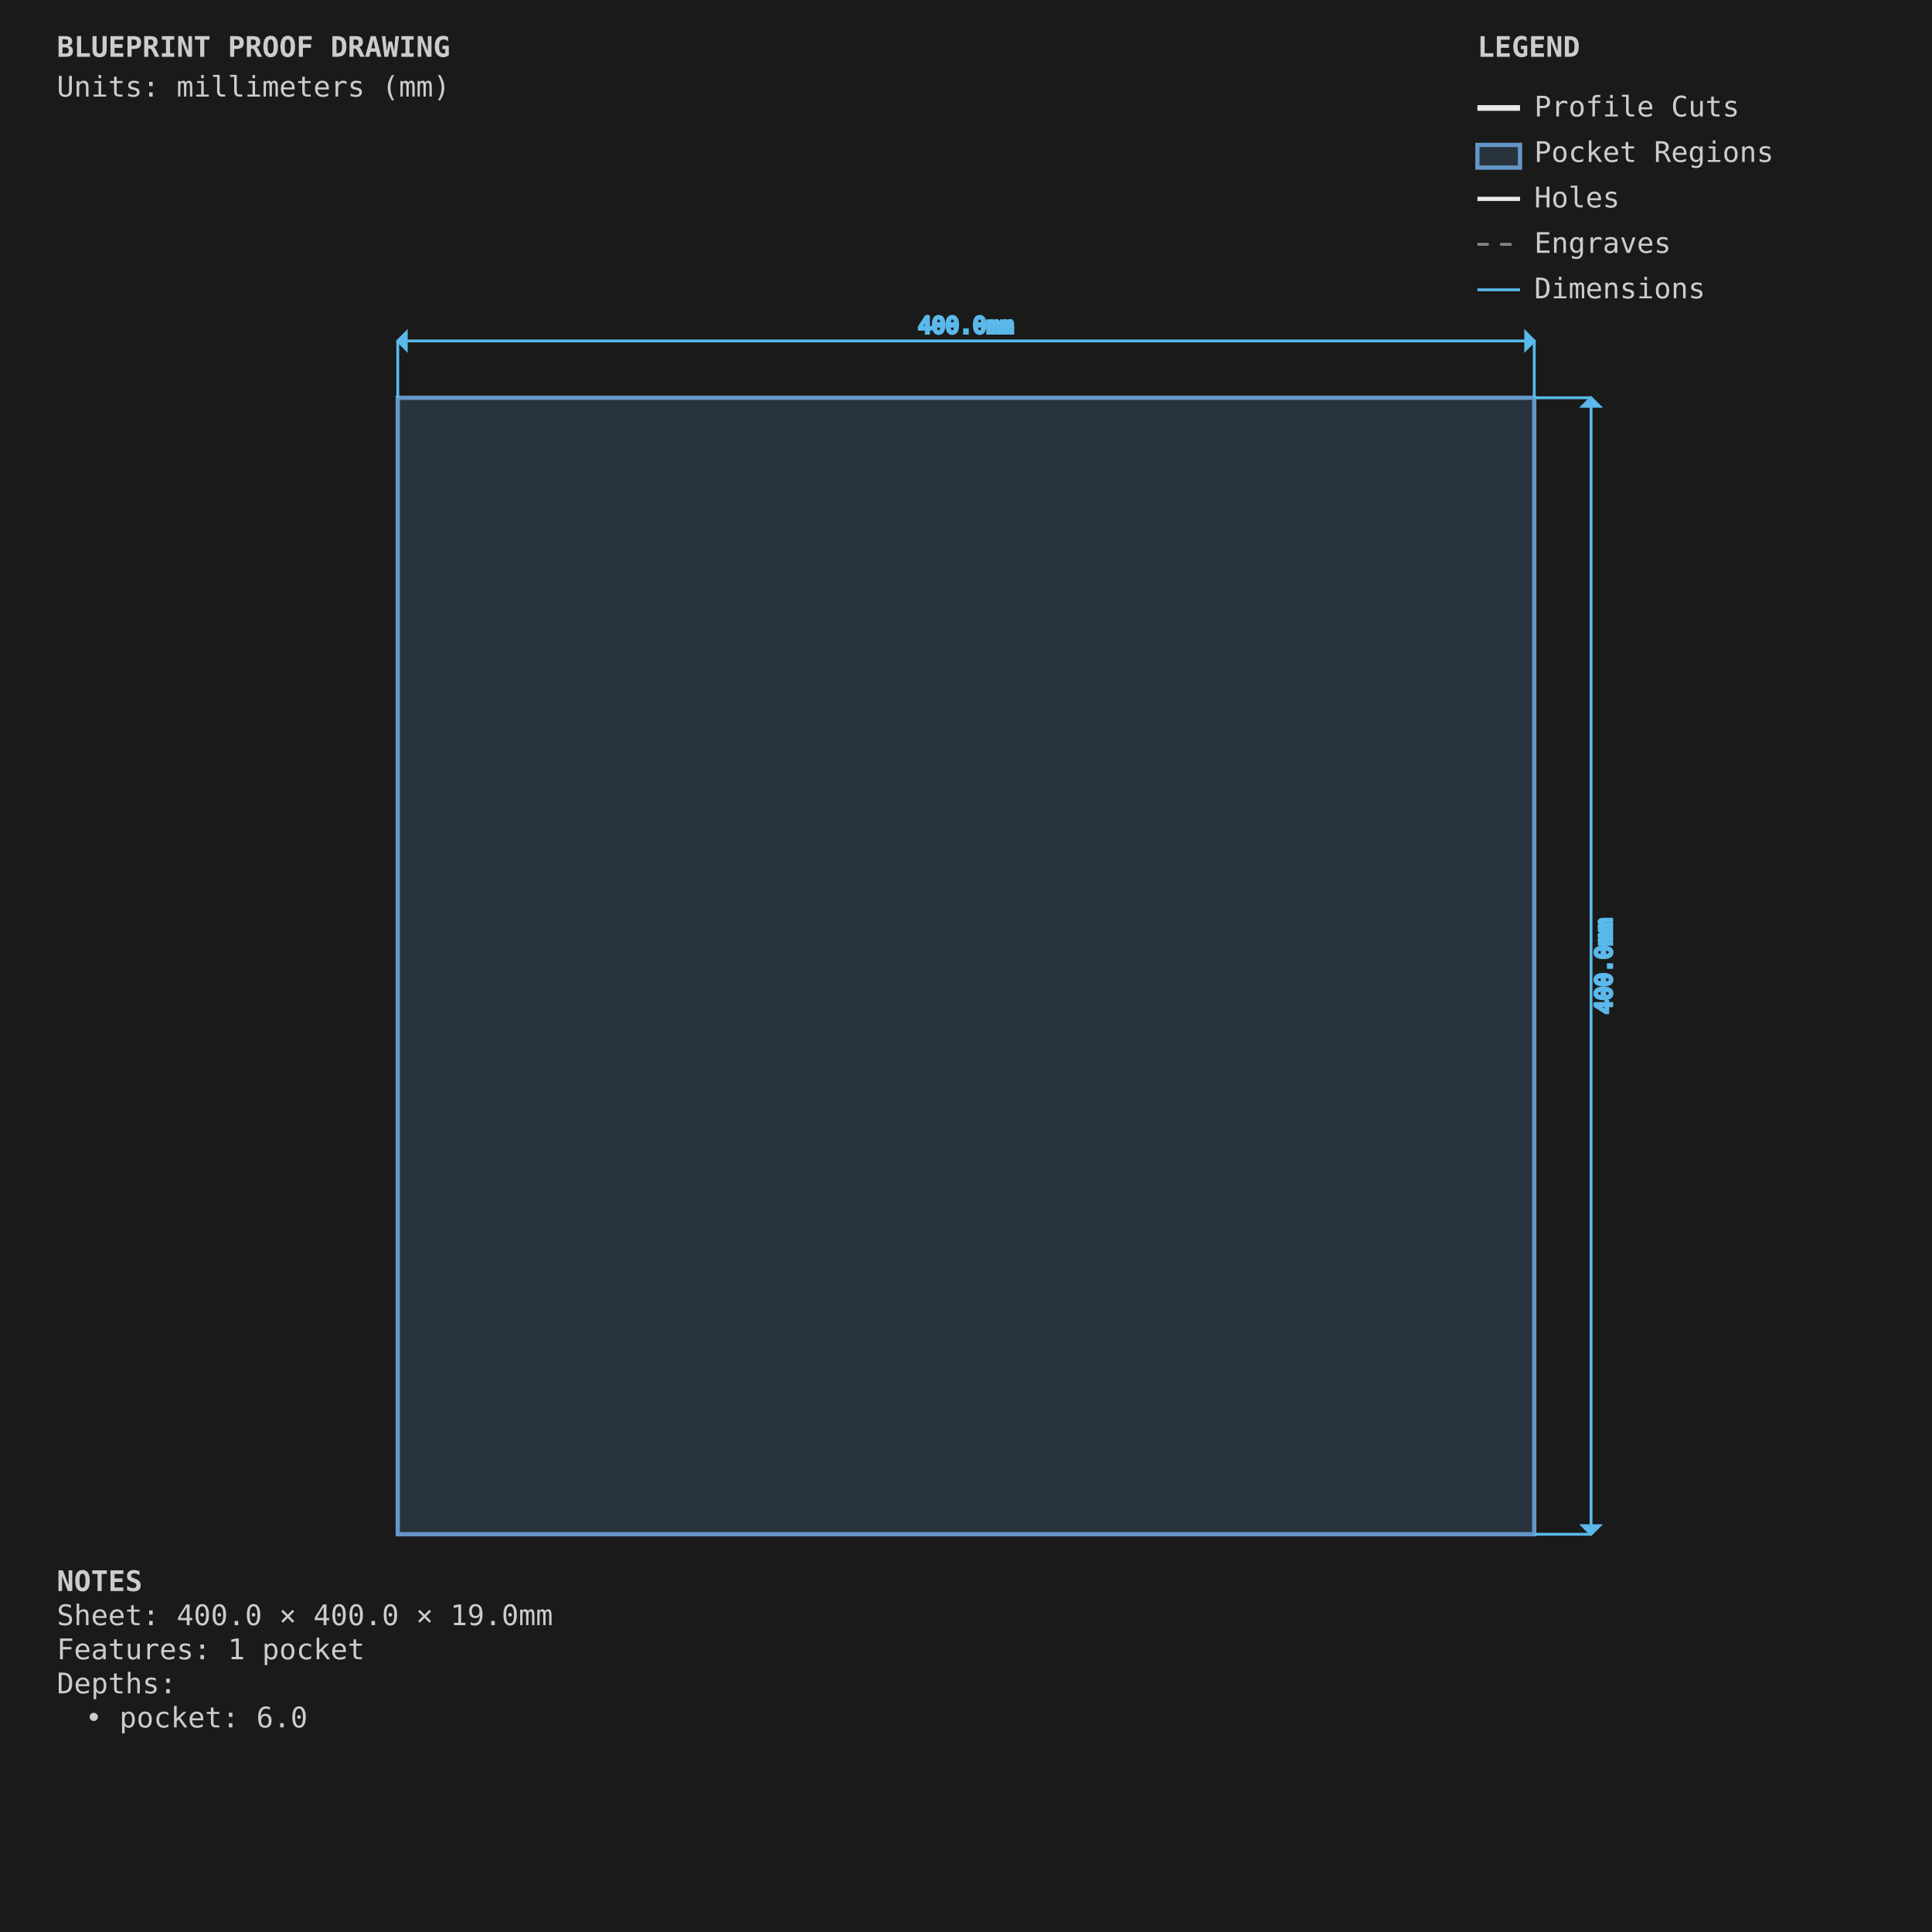
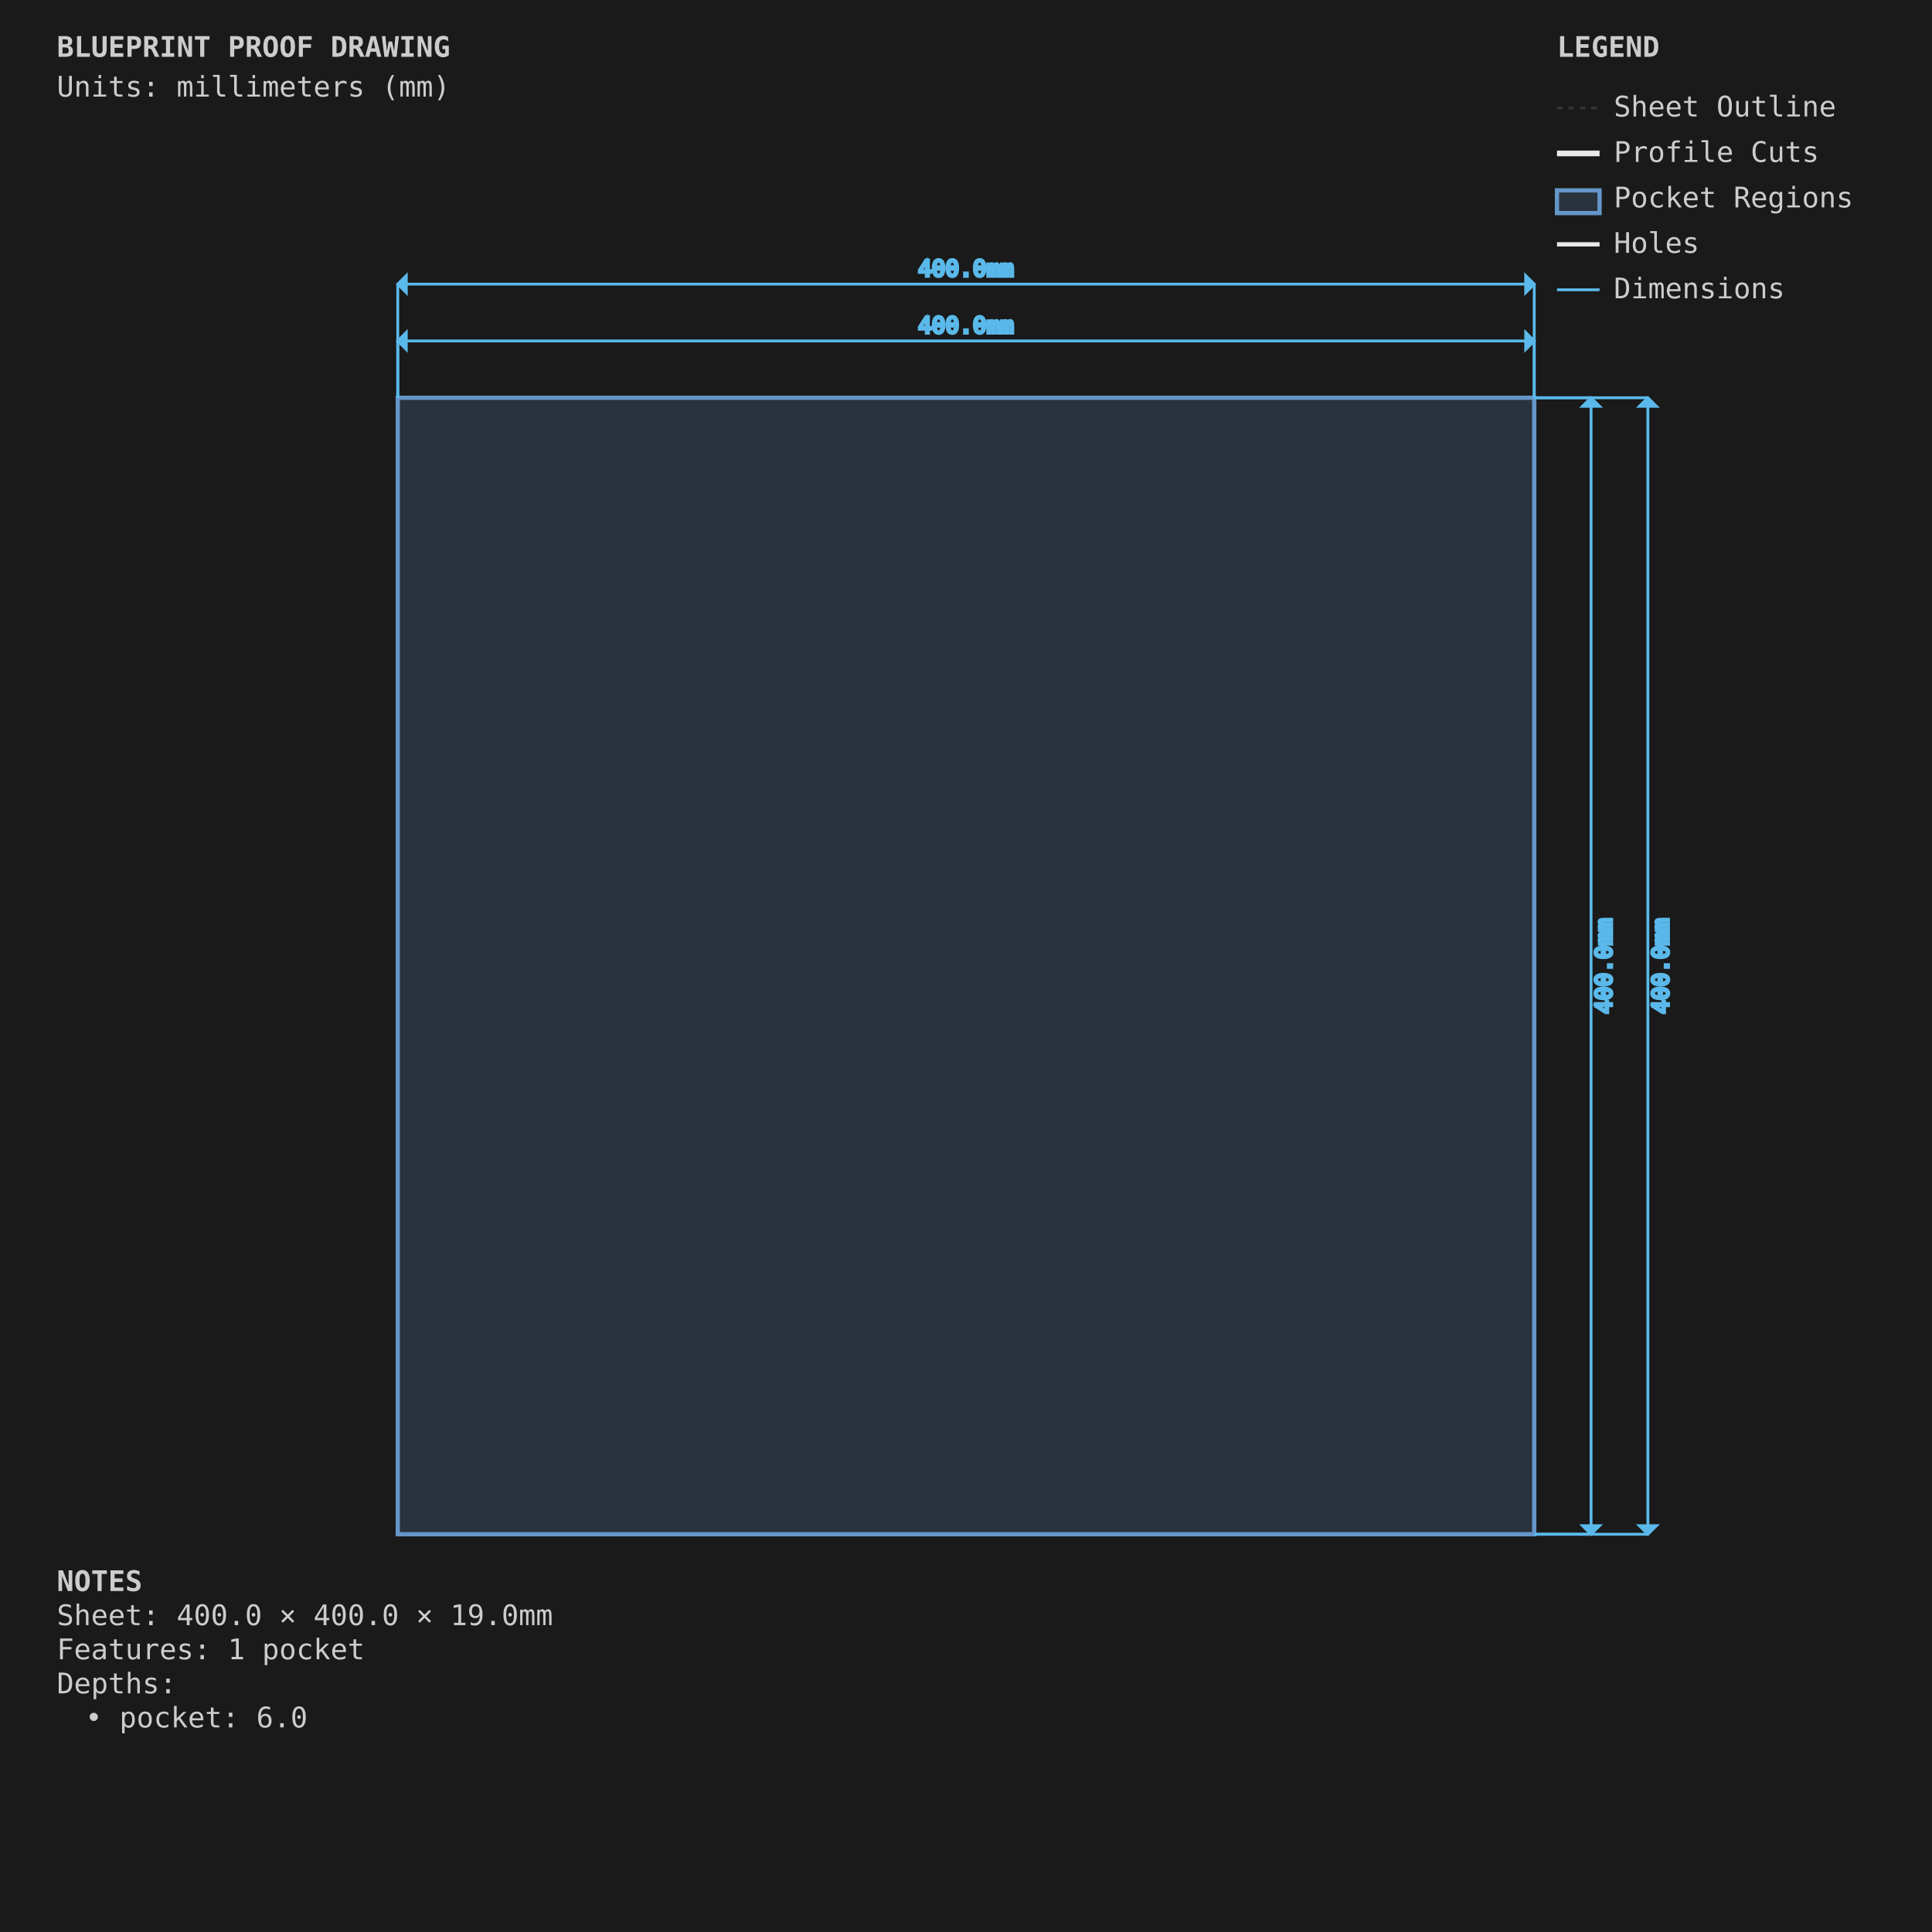
<svg xmlns="http://www.w3.org/2000/svg" viewBox="0 0 680.0 680.0" width="680.0mm" height="680.0mm">
  <style>
        .sheet-outline { stroke: #333333; stroke-width: 1; fill: none; stroke-dasharray: 2,2; }
        .profile-cuts { stroke: #e8e8e8; stroke-width: 2; fill: none; }
        .pocket-regions { stroke: #6496c8; stroke-width: 1.5; fill: #6496c8; fill-opacity: 0.2; }
        .holes { stroke: #e8e8e8; stroke-width: 1.5; fill: none; }
        .engrave-paths { stroke: #888888; stroke-width: 1; fill: none; stroke-dasharray: 4,4; }
        .construction { stroke: #333333; stroke-width: 0.5; fill: none; stroke-dasharray: 2,2; }
        .dimensions { stroke: #5ab9ea; stroke-width: 1; fill: none; }
        .dimension-text { fill: #5ab9ea; font-family: monospace; font-size: 8px; }
        .notes { fill: #cccccc; font-family: monospace; font-size: 10px; }
        .legend { fill: #cccccc; font-family: monospace; font-size: 10px; }
    </style>
  <rect x="0" y="0" width="680.0" height="680.0" fill="#1a1a1a" />
  <g id="SHEET_OUTLINE" class="sheet-outline">
    <rect x="140" y="140" width="400.0" height="400.0" />
  </g>
  <g id="PROFILE_CUTS" class="profile-cuts" />
  <g id="POCKET_REGIONS" class="pocket-regions">
    <rect x="140.0" y="140.0" width="400.0" height="400.0" />
  </g>
  <g id="ENGRAVE_PATHS" class="engrave-paths" />
  <g id="HOLES" class="holes" />
  <g id="CONSTRUCTION" class="construction" />
  <g id="DIMENSIONS" class="dimensions">
    <line x1="140" y1="140" x2="140" y2="120.0" stroke="#5ab9ea" stroke-width="1" />
    <line x1="540.0" y1="140" x2="540.0" y2="120.0" stroke="#5ab9ea" stroke-width="1" />
    <line x1="140" y1="120.0" x2="540.0" y2="120.0" stroke="#5ab9ea" stroke-width="1" />
    <polygon points="140,120.0 143.0,117.0 143.0,123.0" fill="#5ab9ea" />
    <polygon points="540.0,120.0 537.0,117.0 537.0,123.0" fill="#5ab9ea" />
    <text x="340.0" y="115.0" class="dimension-text" text-anchor="middle" dominant-baseline="middle">400.0mm</text>
    <line x1="540.0" y1="140" x2="560.0" y2="140" stroke="#5ab9ea" stroke-width="1" />
    <line x1="540.0" y1="540.0" x2="560.0" y2="540.0" stroke="#5ab9ea" stroke-width="1" />
    <line x1="560.0" y1="140" x2="560.0" y2="540.0" stroke="#5ab9ea" stroke-width="1" />
    <polygon points="560.0,140 557.0,143.0 563.0,143.0" fill="#5ab9ea" />
    <polygon points="560.0,540.0 557.0,537.0 563.0,537.0" fill="#5ab9ea" />
    <text x="565.0" y="340.0" class="dimension-text" text-anchor="middle" dominant-baseline="middle" transform="rotate(-90 565.0 340.0)">400.0mm</text>
+     <line x1="140.0" y1="140.0" x2="140.0" y2="100.0" stroke="#5ab9ea" stroke-width="1" />
+     <line x1="540.0" y1="140.0" x2="540.0" y2="100.0" stroke="#5ab9ea" stroke-width="1" />
+     <line x1="140.0" y1="100.0" x2="540.0" y2="100.0" stroke="#5ab9ea" stroke-width="1" />
+     <polygon points="140.0,100.0 143.0,97.0 143.0,103.0" fill="#5ab9ea" />
+     <polygon points="540.0,100.0 537.0,97.0 537.0,103.0" fill="#5ab9ea" />
+     <text x="340.0" y="95.0" class="dimension-text" text-anchor="middle" dominant-baseline="middle">400.0mm</text>
+     <line x1="540.0" y1="140.0" x2="580.0" y2="140.0" stroke="#5ab9ea" stroke-width="1" />
+     <line x1="540.0" y1="540.0" x2="580.0" y2="540.0" stroke="#5ab9ea" stroke-width="1" />
+     <line x1="580.0" y1="140.0" x2="580.0" y2="540.0" stroke="#5ab9ea" stroke-width="1" />
+     <polygon points="580.0,140.0 577.0,143.0 583.0,143.0" fill="#5ab9ea" />
+     <polygon points="580.0,540.0 577.0,537.0 583.0,537.0" fill="#5ab9ea" />
+     <text x="585.0" y="340.0" class="dimension-text" text-anchor="middle" dominant-baseline="middle" transform="rotate(-90 585.0 340.0)">400.0mm</text>
  </g>
  <g id="NOTES" class="notes">
    <text x="20" y="560.0" class="notes" font-weight="bold">NOTES</text>
    <text x="20" y="572.0" class="notes">Sheet: 400.0 × 400.0 × 19.0mm</text>
    <text x="20" y="584.0" class="notes">Features: 1 pocket</text>
    <text x="20" y="596.0" class="notes">Depths:</text>
    <text x="30" y="608.0" class="notes">• pocket: 6.0</text>
  </g>
  <g id="TITLE_BLOCK" class="title-block">
    <text x="20" y="20" class="notes" font-weight="bold" font-size="14px">BLUEPRINT PROOF DRAWING</text>
    <text x="20" y="34" class="notes" font-size="9px">Units: millimeters (mm)</text>
  </g>
  <g id="LEGEND" class="legend">
-     <text x="520.0" y="20" class="legend" font-weight="bold">LEGEND</text>
-     <line x1="520.0" y1="38" x2="535.0" y2="38" stroke="#e8e8e8" stroke-width="2" />
-     <text x="540.0" y="41" class="legend">Profile Cuts</text>
-     <rect x="520.0" y="51" width="15.0" height="8" stroke="#6496c8" stroke-width="1.5" fill="#6496c8" fill-opacity="0.2" />
-     <text x="540.0" y="57" class="legend">Pocket Regions</text>
-     <line x1="520.0" y1="70" x2="535.0" y2="70" stroke="#e8e8e8" stroke-width="1.5" />
-     <text x="540.0" y="73" class="legend">Holes</text>
-     <line x1="520.0" y1="86" x2="535.0" y2="86" stroke="#888888" stroke-width="1" stroke-dasharray="4,4" />
-     <text x="540.0" y="89" class="legend">Engraves</text>
-     <line x1="520.0" y1="102" x2="535.0" y2="102" stroke="#5ab9ea" stroke-width="1" />
-     <text x="540.0" y="105" class="legend">Dimensions</text>
+     <text x="548.0" y="20" class="legend" font-weight="bold">LEGEND</text>
+     <line x1="548.0" y1="38" x2="563.0" y2="38" stroke="#333333" stroke-width="1" stroke-dasharray="2,2" />
+     <text x="568.0" y="41" class="legend">Sheet Outline</text>
+     <line x1="548.0" y1="54" x2="563.0" y2="54" stroke="#e8e8e8" stroke-width="2" />
+     <text x="568.0" y="57" class="legend">Profile Cuts</text>
+     <rect x="548.0" y="67" width="15.0" height="8" stroke="#6496c8" stroke-width="1.5" fill="#6496c8" fill-opacity="0.2" />
+     <text x="568.0" y="73" class="legend">Pocket Regions</text>
+     <line x1="548.0" y1="86" x2="563.0" y2="86" stroke="#e8e8e8" stroke-width="1.5" />
+     <text x="568.0" y="89" class="legend">Holes</text>
+     <line x1="548.0" y1="102" x2="563.0" y2="102" stroke="#5ab9ea" stroke-width="1" />
+     <text x="568.0" y="105" class="legend">Dimensions</text>
  </g>
</svg>
